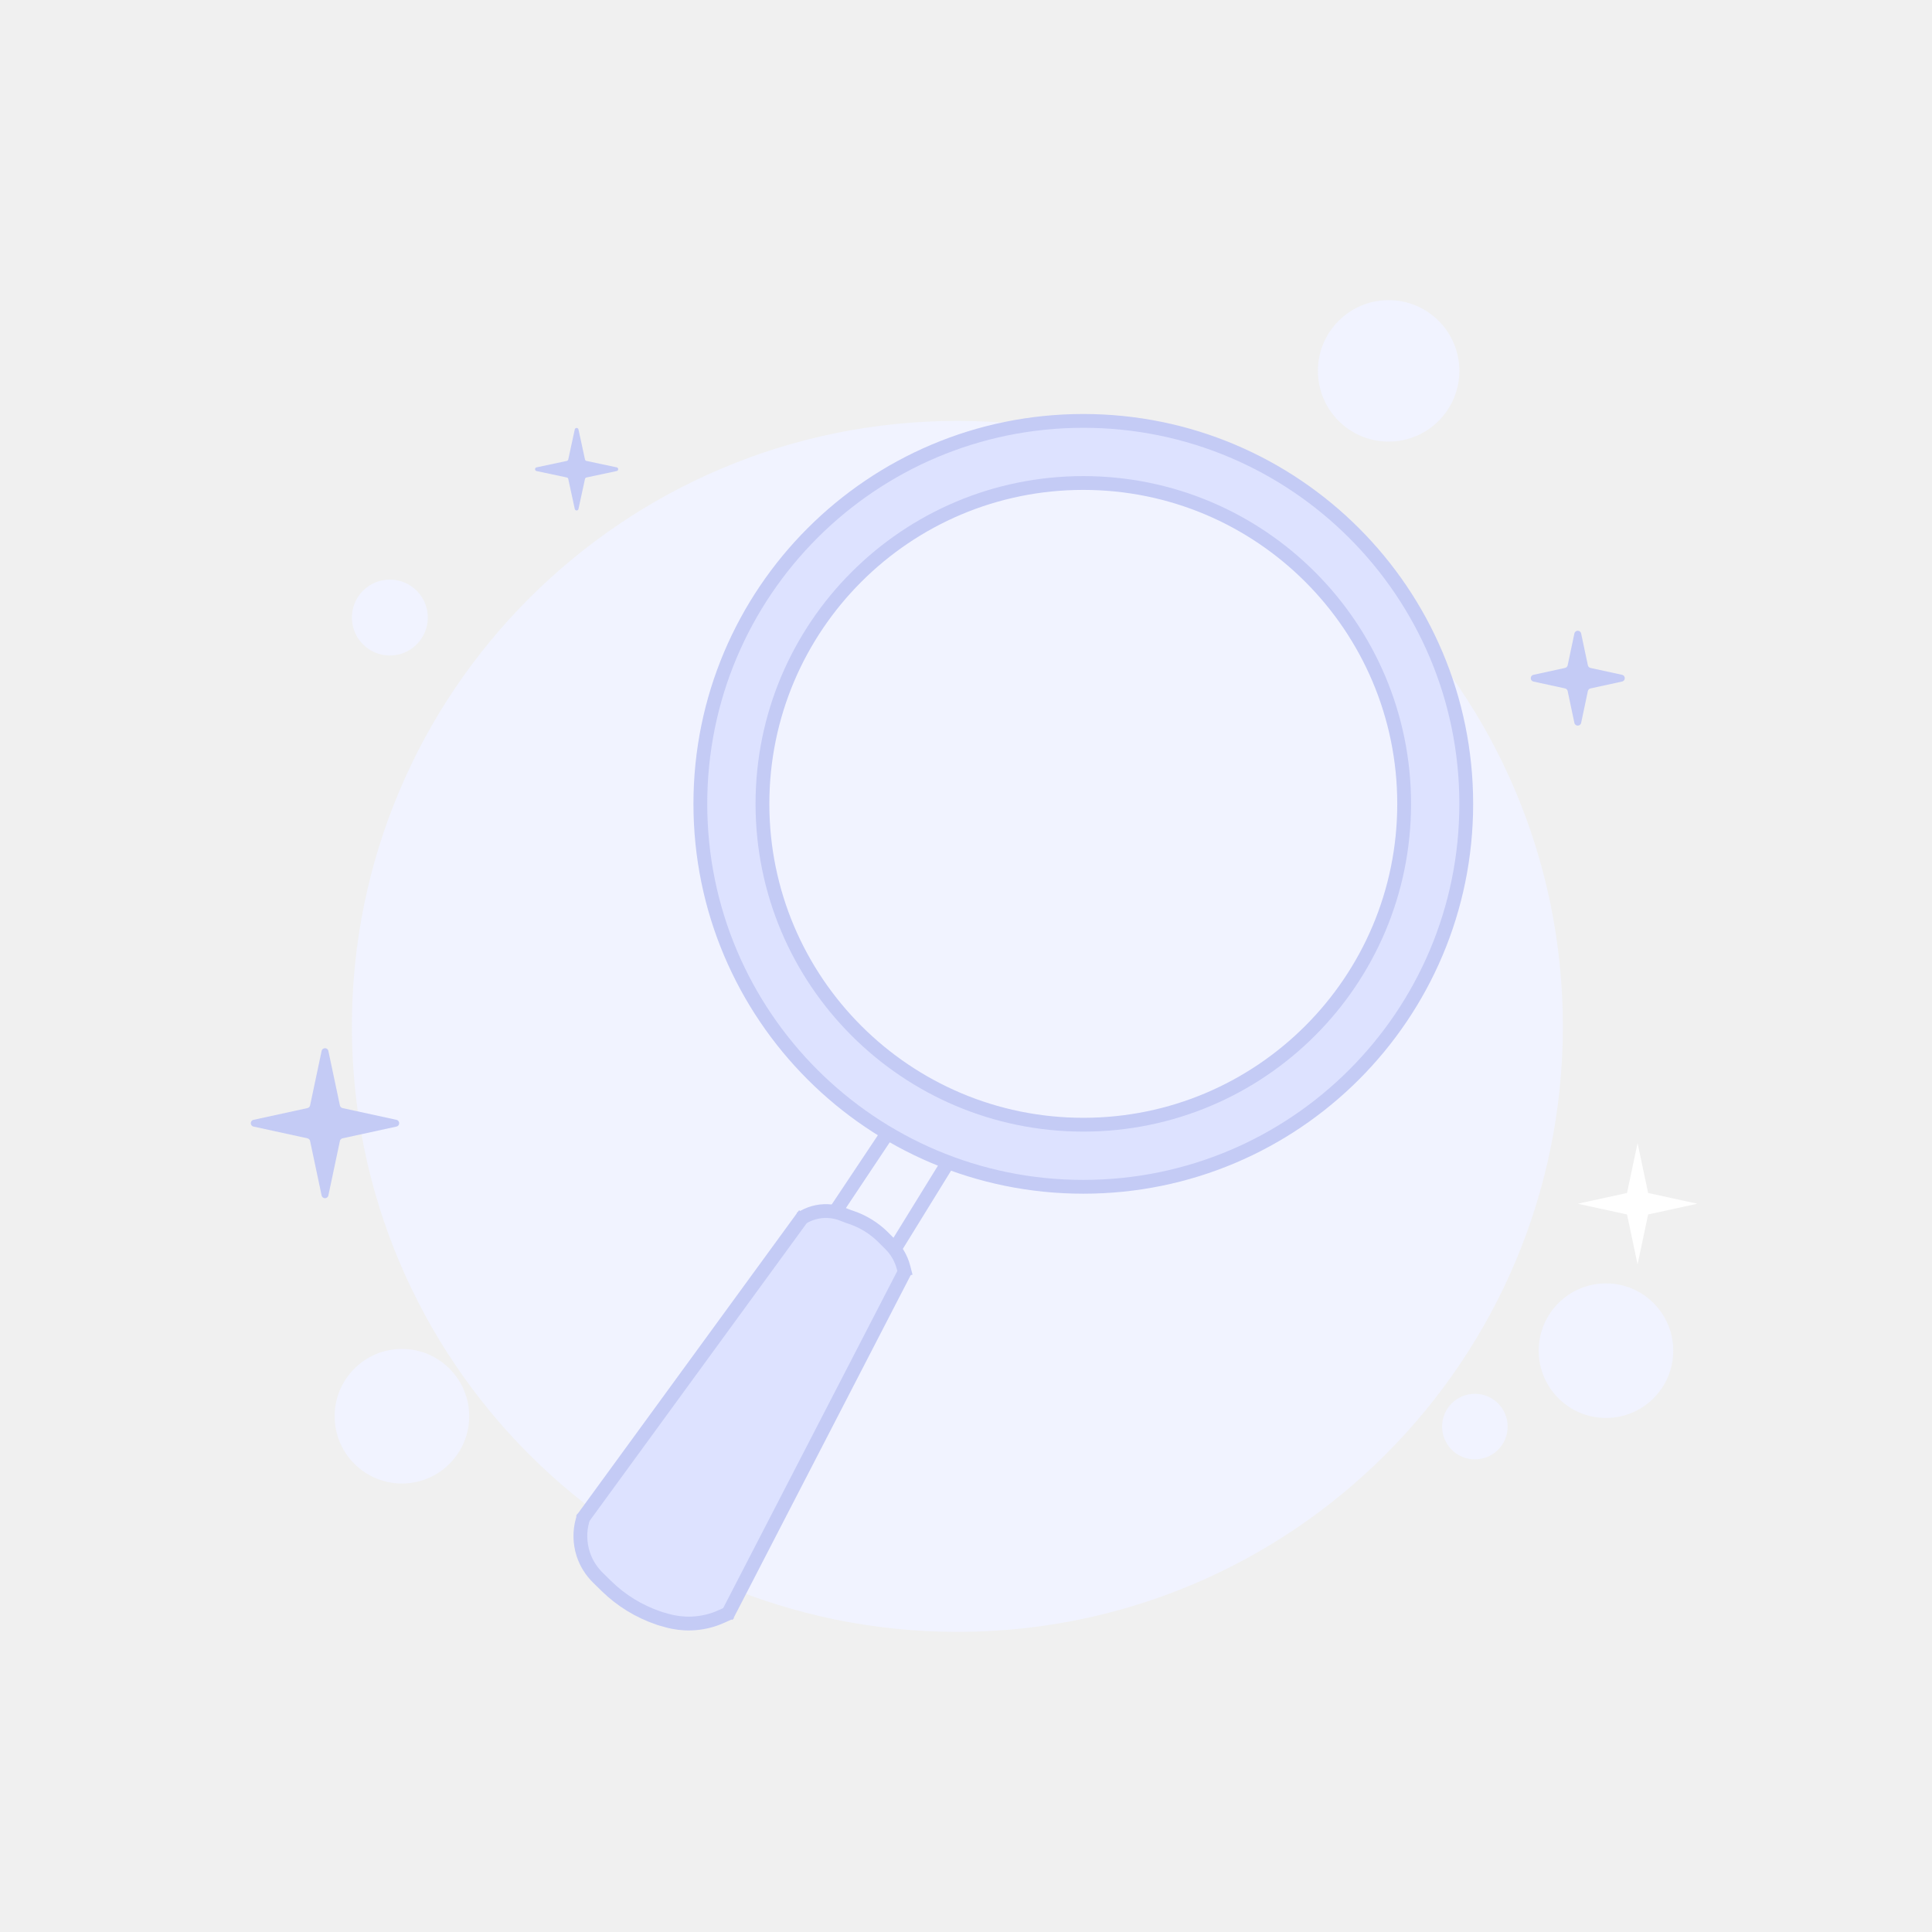
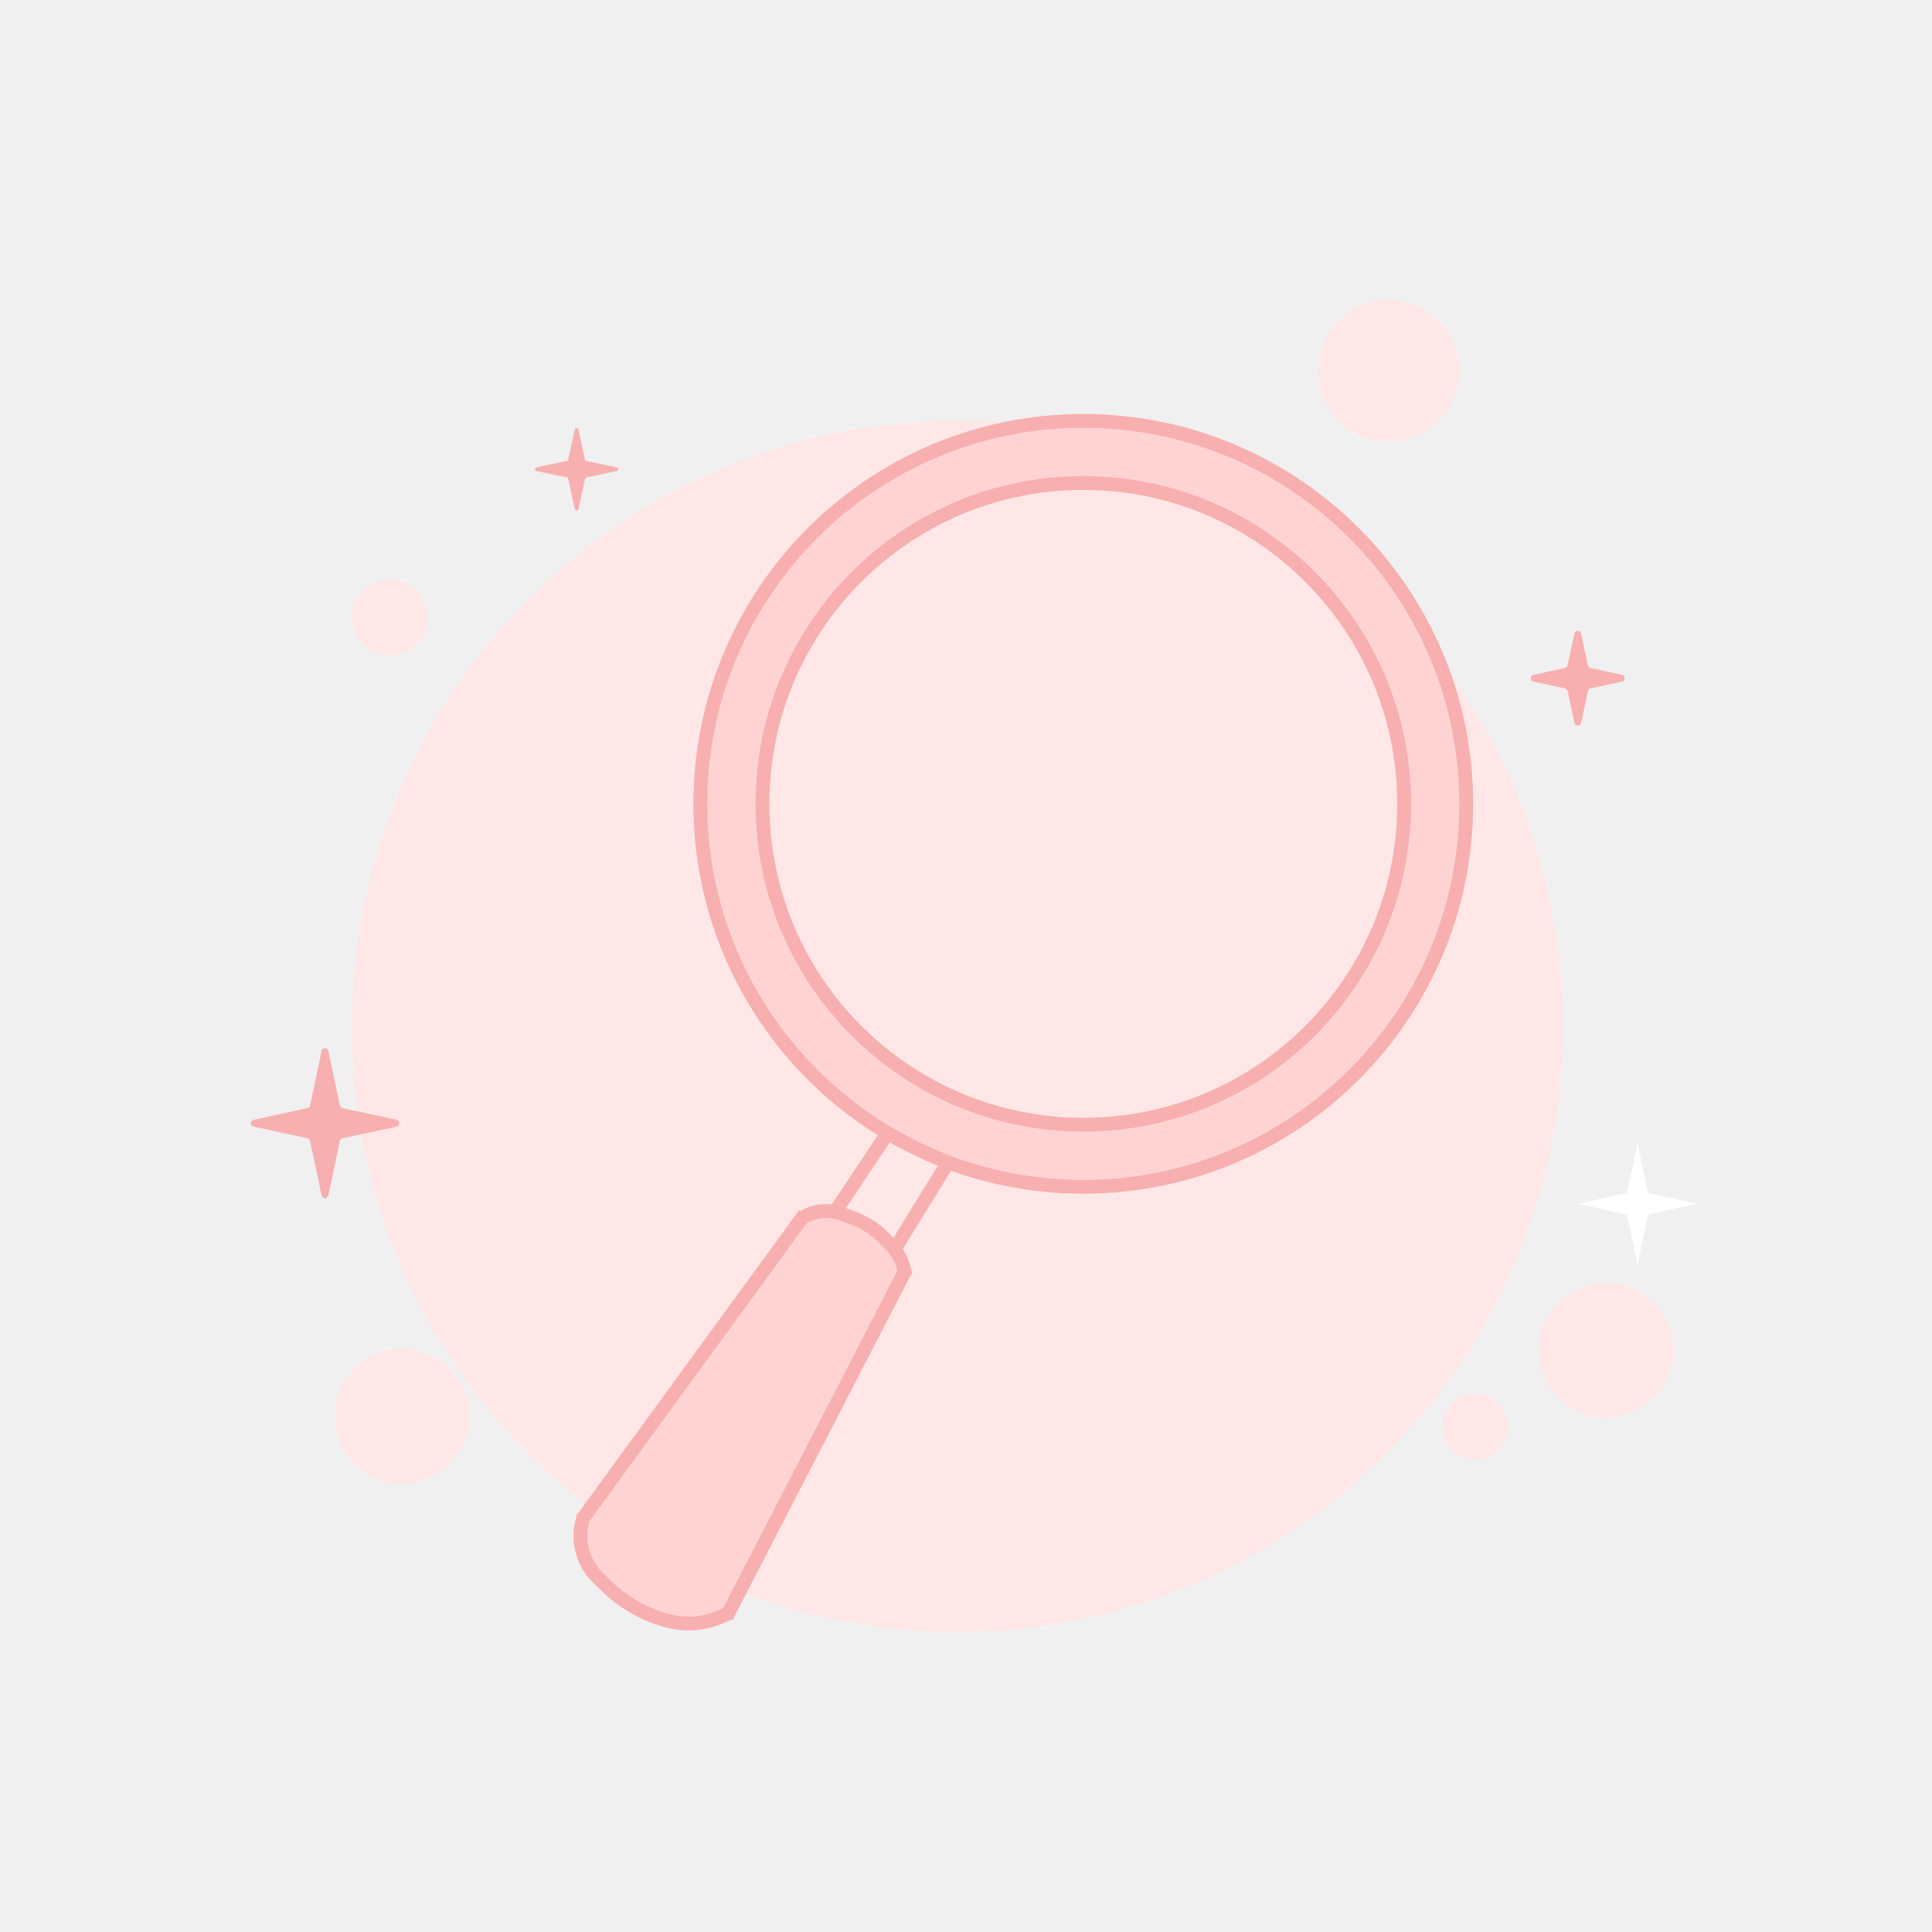
<svg xmlns="http://www.w3.org/2000/svg" width="560" height="560" viewBox="0 0 560 560" fill="none">
-   <circle cx="277.5" cy="297.5" r="175.5" fill="#F1F3FF" />
-   <circle cx="113" cy="179" r="11" fill="#F1F3FF" />
-   <circle cx="402.5" cy="107.5" r="20.5" fill="#F1F3FF" />
-   <circle cx="116.5" cy="410.5" r="19.5" fill="#F1F3FF" />
-   <circle cx="465.5" cy="391.5" r="19.5" fill="#F1F3FF" />
-   <circle cx="427.5" cy="413.5" r="9.5" fill="#F1F3FF" />
-   <path d="M474.659 331.331L477.721 345.798L491.982 348.905L477.721 352.011L474.659 366.479L471.596 352.011L457.336 348.905L471.596 345.798L474.659 331.331Z" fill="white" />
-   <path d="M456.345 183.622C456.568 182.565 458.078 182.565 458.301 183.622L460.251 192.835C460.333 193.22 460.633 193.521 461.017 193.605L470.161 195.597C471.21 195.826 471.21 197.323 470.161 197.551L461.017 199.543C460.633 199.627 460.333 199.928 460.251 200.313L458.301 209.526C458.078 210.583 456.568 210.583 456.345 209.526L454.395 200.313C454.313 199.928 454.014 199.627 453.629 199.543L444.485 197.551C443.436 197.323 443.436 195.826 444.485 195.597L453.629 193.605C454.014 193.521 454.313 193.22 454.395 192.835L456.345 183.622Z" fill="#C4CBF5" />
-   <path d="M93.223 304.622C93.447 303.565 94.956 303.565 95.18 304.622L98.522 320.415C98.604 320.799 98.903 321.101 99.288 321.185L114.917 324.589C115.967 324.818 115.967 326.315 114.917 326.544L99.288 329.948C98.903 330.032 98.604 330.334 98.522 330.718L95.18 346.511C94.956 347.568 93.447 347.568 93.223 346.511L89.88 330.718C89.799 330.334 89.499 330.032 89.115 329.948L73.485 326.544C72.436 326.315 72.436 324.818 73.485 324.589L89.115 321.185C89.499 321.101 89.799 320.799 89.88 320.415L93.223 304.622Z" fill="#C4CBF5" />
-   <path d="M155.525 136.537C154.945 136.414 154.945 135.586 155.525 135.463L164.291 133.599C164.502 133.554 164.667 133.389 164.713 133.178L166.601 124.474C166.726 123.897 167.549 123.897 167.674 124.474L169.561 133.178C169.607 133.389 169.772 133.554 169.983 133.599L178.749 135.463C179.329 135.586 179.329 136.414 178.749 136.537L169.983 138.401C169.772 138.446 169.607 138.611 169.561 138.822L167.674 147.526C167.549 148.103 166.726 148.103 166.601 147.526L164.713 138.822C164.667 138.611 164.502 138.446 164.291 138.401L155.525 136.537Z" fill="#C4CBF5" />
-   <circle cx="314" cy="233" r="111" fill="#DDE2FF" stroke="#C4CBF5" stroke-width="4" />
-   <circle cx="314" cy="233" r="93" fill="#F1F3FF" stroke="#C4CBF5" stroke-width="4" />
-   <path d="M169.243 438.626L229.236 355.303L231.902 353.304L237.901 351.97H246.567L251.233 355.303L255.899 357.303L259.899 361.969L263.232 369.302L211.238 467.289L205.239 470.622H197.907L187.908 467.289L179.909 463.956L172.576 453.958L169.243 449.958V438.626Z" fill="#DDE2FF" />
-   <path d="M274.564 337.306L259.355 361.969" stroke="#C4CBF5" stroke-width="4" />
-   <path d="M256.688 329.307L242.024 351.304" stroke="#C4CBF5" stroke-width="4" />
-   <path d="M233.235 351.97L168.577 440.626" stroke="#C4CBF5" stroke-width="4" />
-   <path d="M262.565 367.968L210.572 468.622" stroke="#C4CBF5" stroke-width="4" />
-   <path d="M231.902 353.304L233 352.693C235.4 351.356 238.159 350.804 240.889 351.113V351.113C242.003 351.24 243.098 351.508 244.144 351.912L246.023 352.637L246.656 352.848C250.185 354.024 253.392 356.006 256.022 358.636V358.636L258.089 360.704C258.93 361.544 259.664 362.484 260.275 363.504V363.504C260.991 364.696 261.532 365.986 261.881 367.332L262.565 369.968" stroke="#C4CBF5" stroke-width="4" />
-   <path d="M211.905 467.289L209.066 468.566C206.315 469.803 203.349 470.488 200.335 470.583V470.583C197.994 470.657 195.656 470.373 193.4 469.742L191.488 469.206L190.847 468.989C185.18 467.066 180.019 463.891 175.748 459.7V459.7L173.278 457.277C171.348 455.382 169.901 453.051 169.059 450.481V450.481C168.013 447.283 167.946 443.845 168.868 440.609L169.243 439.293" stroke="#C4CBF5" stroke-width="4" />
+   <circle cx="277.5" cy="297.5" r="175.5" fill="#FFE7E7" />
+   <circle cx="113" cy="179" r="11" fill="#FFE7E7" />
+   <circle cx="402.5" cy="107.5" r="20.5" fill="#FFE7E7" />
+   <circle cx="116.5" cy="410.5" r="19.5" fill="#FFE7E7" />
+   <circle cx="465.5" cy="391.5" r="19.5" fill="#FFE7E7" />
+   <circle cx="427.5" cy="413.5" r="9.5" fill="#FFE7E7" />
+   <path d="M474.658 331.331L477.721 345.798L491.981 348.905L477.721 352.011L474.658 366.479L471.596 352.011L457.335 348.905L471.596 345.798L474.658 331.331Z" fill="white" />
+   <path d="M456.345 183.622C456.568 182.565 458.078 182.565 458.301 183.622L460.251 192.835C460.333 193.22 460.633 193.521 461.017 193.605L470.161 195.597C471.21 195.826 471.21 197.323 470.161 197.551L461.017 199.543C460.633 199.627 460.333 199.928 460.251 200.313L458.301 209.526C458.078 210.583 456.568 210.583 456.345 209.526L454.395 200.313C454.313 199.928 454.014 199.627 453.629 199.543L444.485 197.551C443.436 197.323 443.436 195.826 444.485 195.597L453.629 193.605C454.014 193.521 454.313 193.22 454.395 192.835L456.345 183.622Z" fill="#F8AFAF" />
+   <path d="M93.223 304.622C93.447 303.565 94.956 303.565 95.18 304.622L98.522 320.415C98.604 320.799 98.903 321.101 99.288 321.185L114.917 324.589C115.967 324.818 115.967 326.315 114.917 326.544L99.288 329.948C98.903 330.032 98.604 330.334 98.522 330.718L95.18 346.511C94.956 347.568 93.447 347.568 93.223 346.511L89.88 330.718C89.799 330.334 89.499 330.032 89.115 329.948L73.485 326.544C72.436 326.315 72.436 324.818 73.485 324.589L89.115 321.185C89.499 321.101 89.799 320.799 89.88 320.415L93.223 304.622Z" fill="#F8AFAF" />
+   <path d="M155.525 136.537C154.946 136.414 154.946 135.586 155.525 135.463L164.291 133.599C164.502 133.554 164.668 133.389 164.713 133.178L166.601 124.474C166.726 123.897 167.549 123.897 167.674 124.474L169.561 133.178C169.607 133.389 169.772 133.554 169.984 133.599L178.749 135.463C179.329 135.586 179.329 136.414 178.749 136.537L169.984 138.401C169.772 138.446 169.607 138.611 169.561 138.822L167.674 147.526C167.549 148.103 166.726 148.103 166.601 147.526L164.713 138.822C164.668 138.611 164.502 138.446 164.291 138.401L155.525 136.537Z" fill="#F8AFAF" />
+   <circle cx="314" cy="233" r="111" fill="#FFD3D2" stroke="#F8AFAF" stroke-width="4" />
+   <circle cx="314" cy="233" r="93" fill="#FFE7E7" stroke="#F8AFAF" stroke-width="4" />
+   <path d="M169.244 438.626L229.236 355.303L231.902 353.304L237.902 351.97H246.567L251.233 355.303L255.899 357.303L259.899 361.969L263.232 369.302L211.238 467.289L205.239 470.622H197.907L187.908 467.289L179.909 463.956L172.577 453.958L169.244 449.958V438.626Z" fill="#FFD3D2" />
+   <path d="M274.564 337.306L259.355 361.969" stroke="#F8AFAF" stroke-width="4" />
+   <path d="M256.688 329.307L242.024 351.304" stroke="#F8AFAF" stroke-width="4" />
+   <path d="M233.235 351.97L168.577 440.626" stroke="#F8AFAF" stroke-width="4" />
+   <path d="M262.566 367.968L210.572 468.622" stroke="#F8AFAF" stroke-width="4" />
+   <path d="M231.903 353.304L233 352.693C235.4 351.356 238.159 350.804 240.889 351.113V351.113C242.004 351.24 243.098 351.508 244.144 351.912L246.023 352.637L246.657 352.848C250.185 354.024 253.392 356.006 256.022 358.636V358.636L258.089 360.704C258.93 361.544 259.664 362.484 260.276 363.504V363.504C260.991 364.696 261.532 365.986 261.881 367.332L262.565 369.968" stroke="#F8AFAF" stroke-width="4" />
+   <path d="M211.905 467.289L209.066 468.566C206.316 469.803 203.349 470.488 200.335 470.583V470.583C197.994 470.657 195.656 470.373 193.4 469.742L191.488 469.206L190.847 468.989C185.18 467.066 180.019 463.891 175.748 459.7V459.7L173.278 457.277C171.348 455.382 169.901 453.051 169.06 450.481V450.481C168.013 447.283 167.947 443.845 168.869 440.609L169.244 439.293" stroke="#F8AFAF" stroke-width="4" />
</svg>
